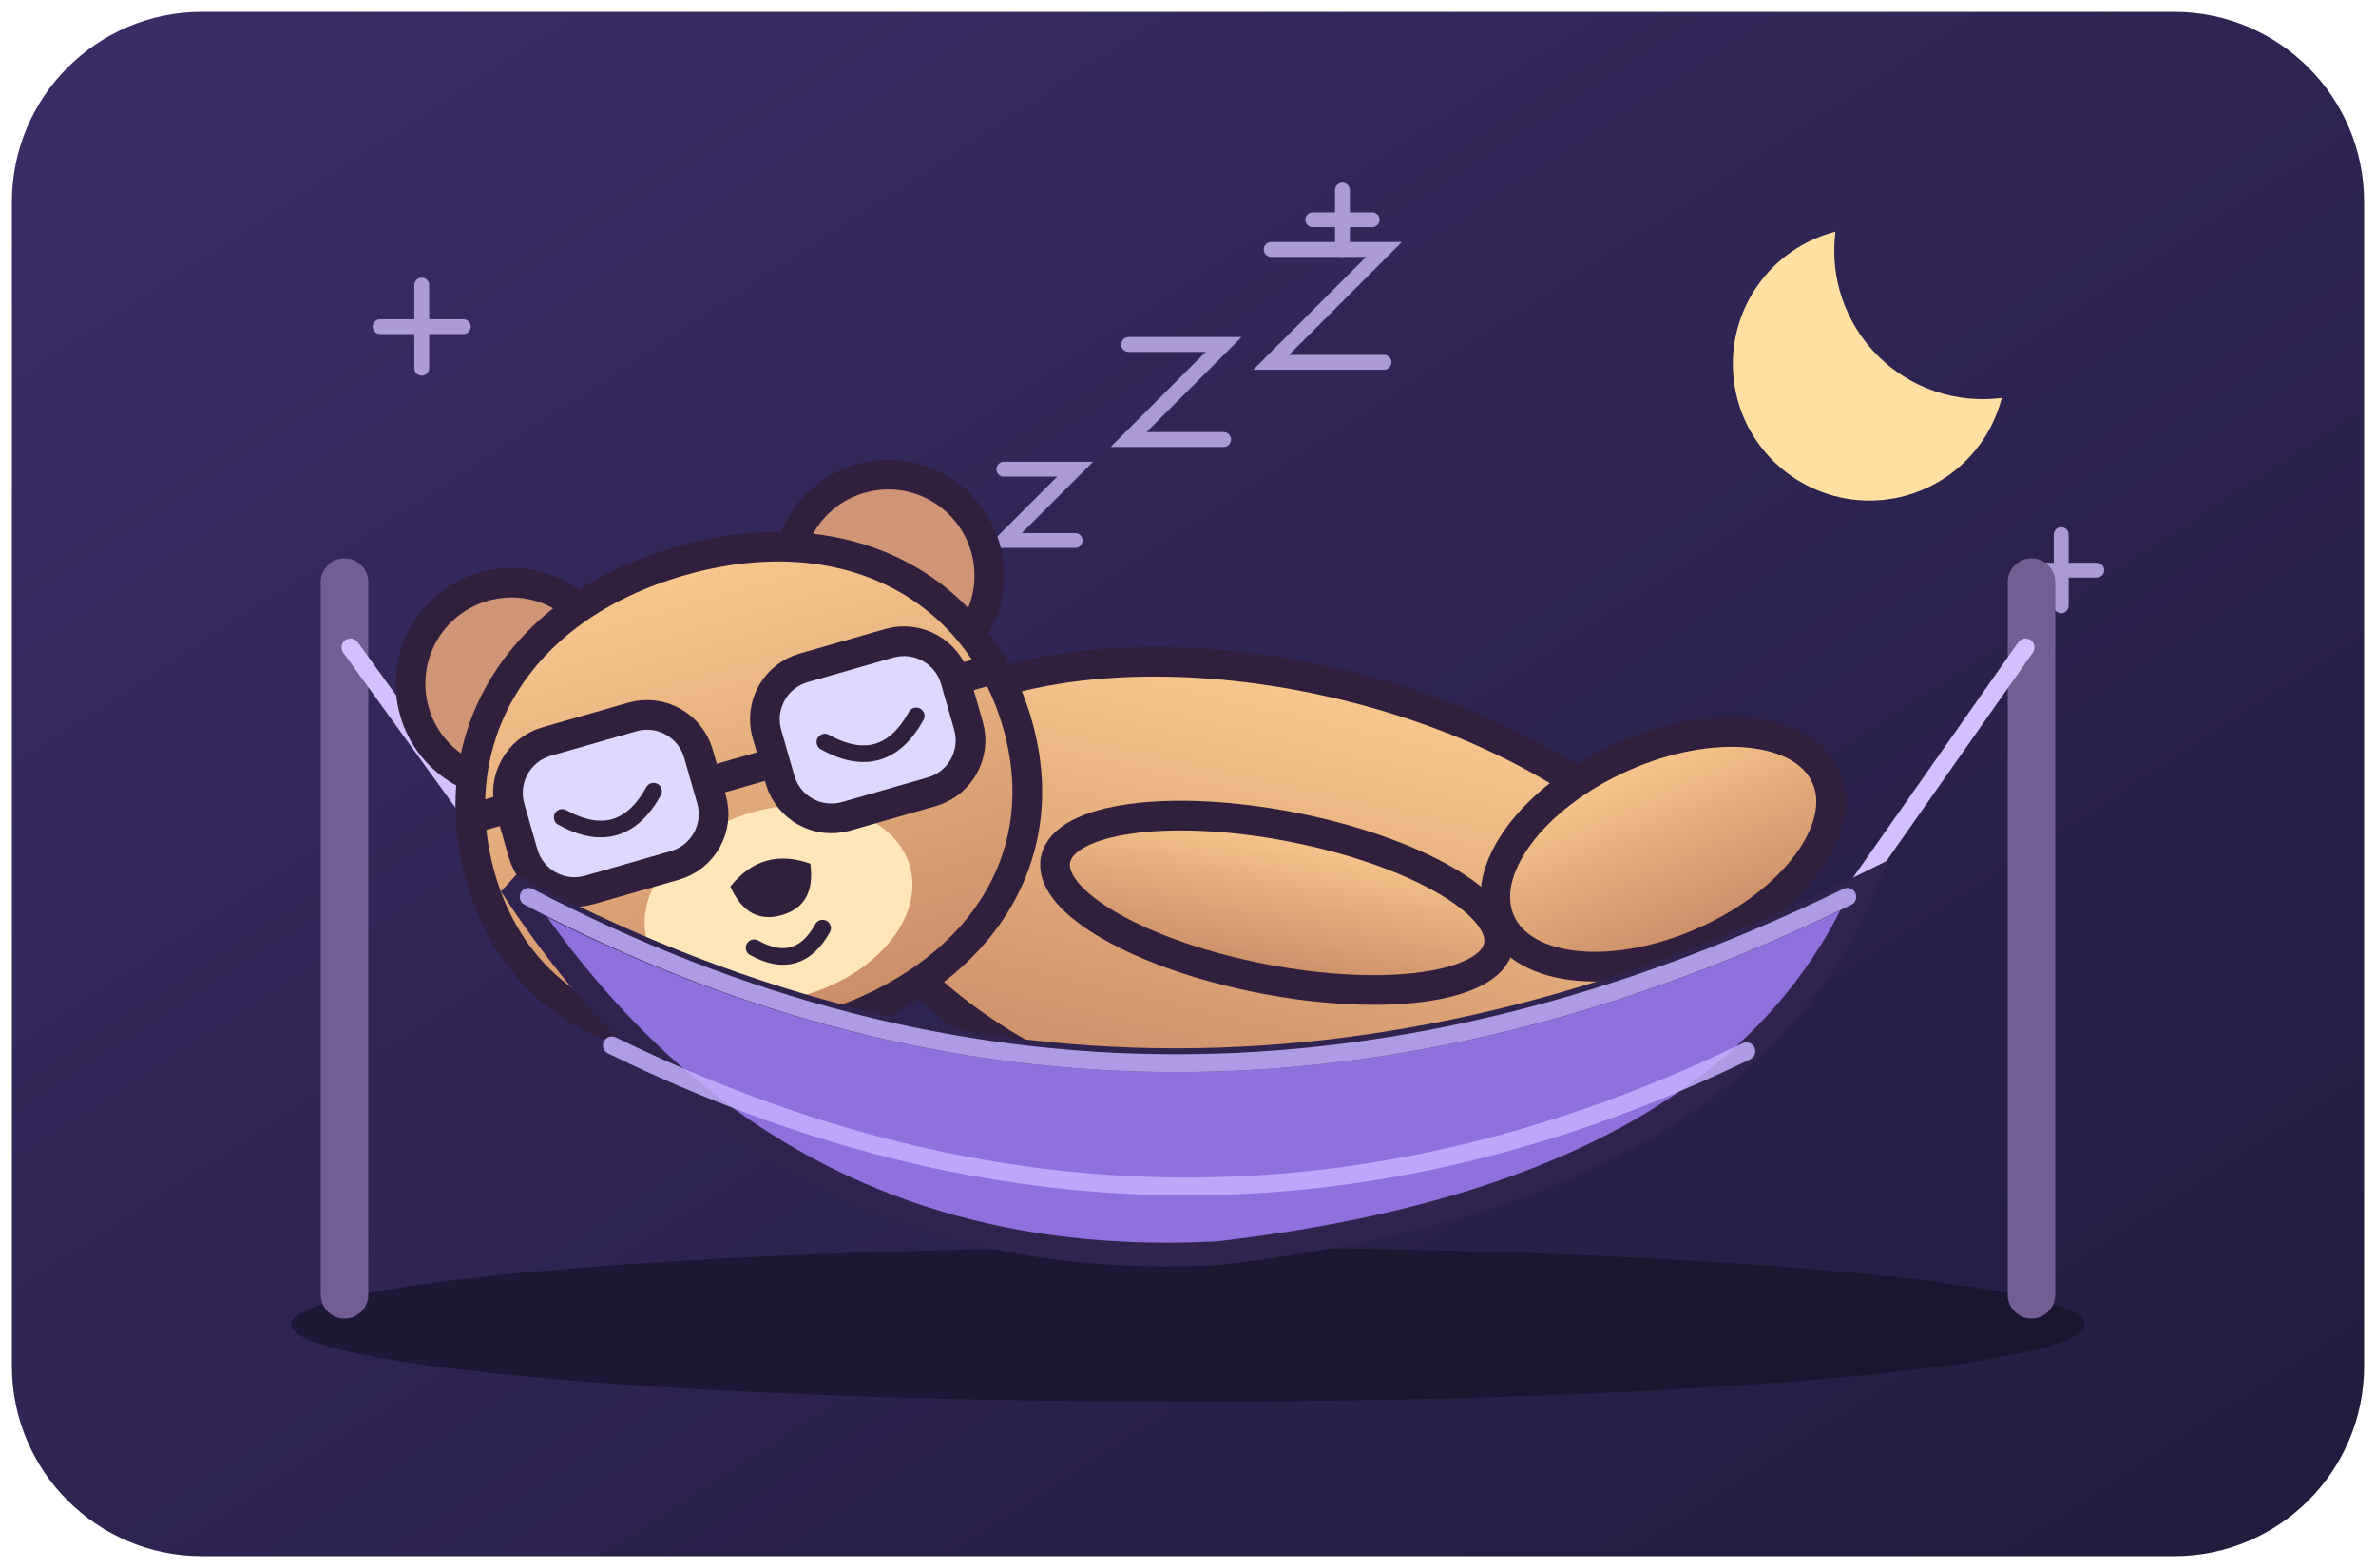
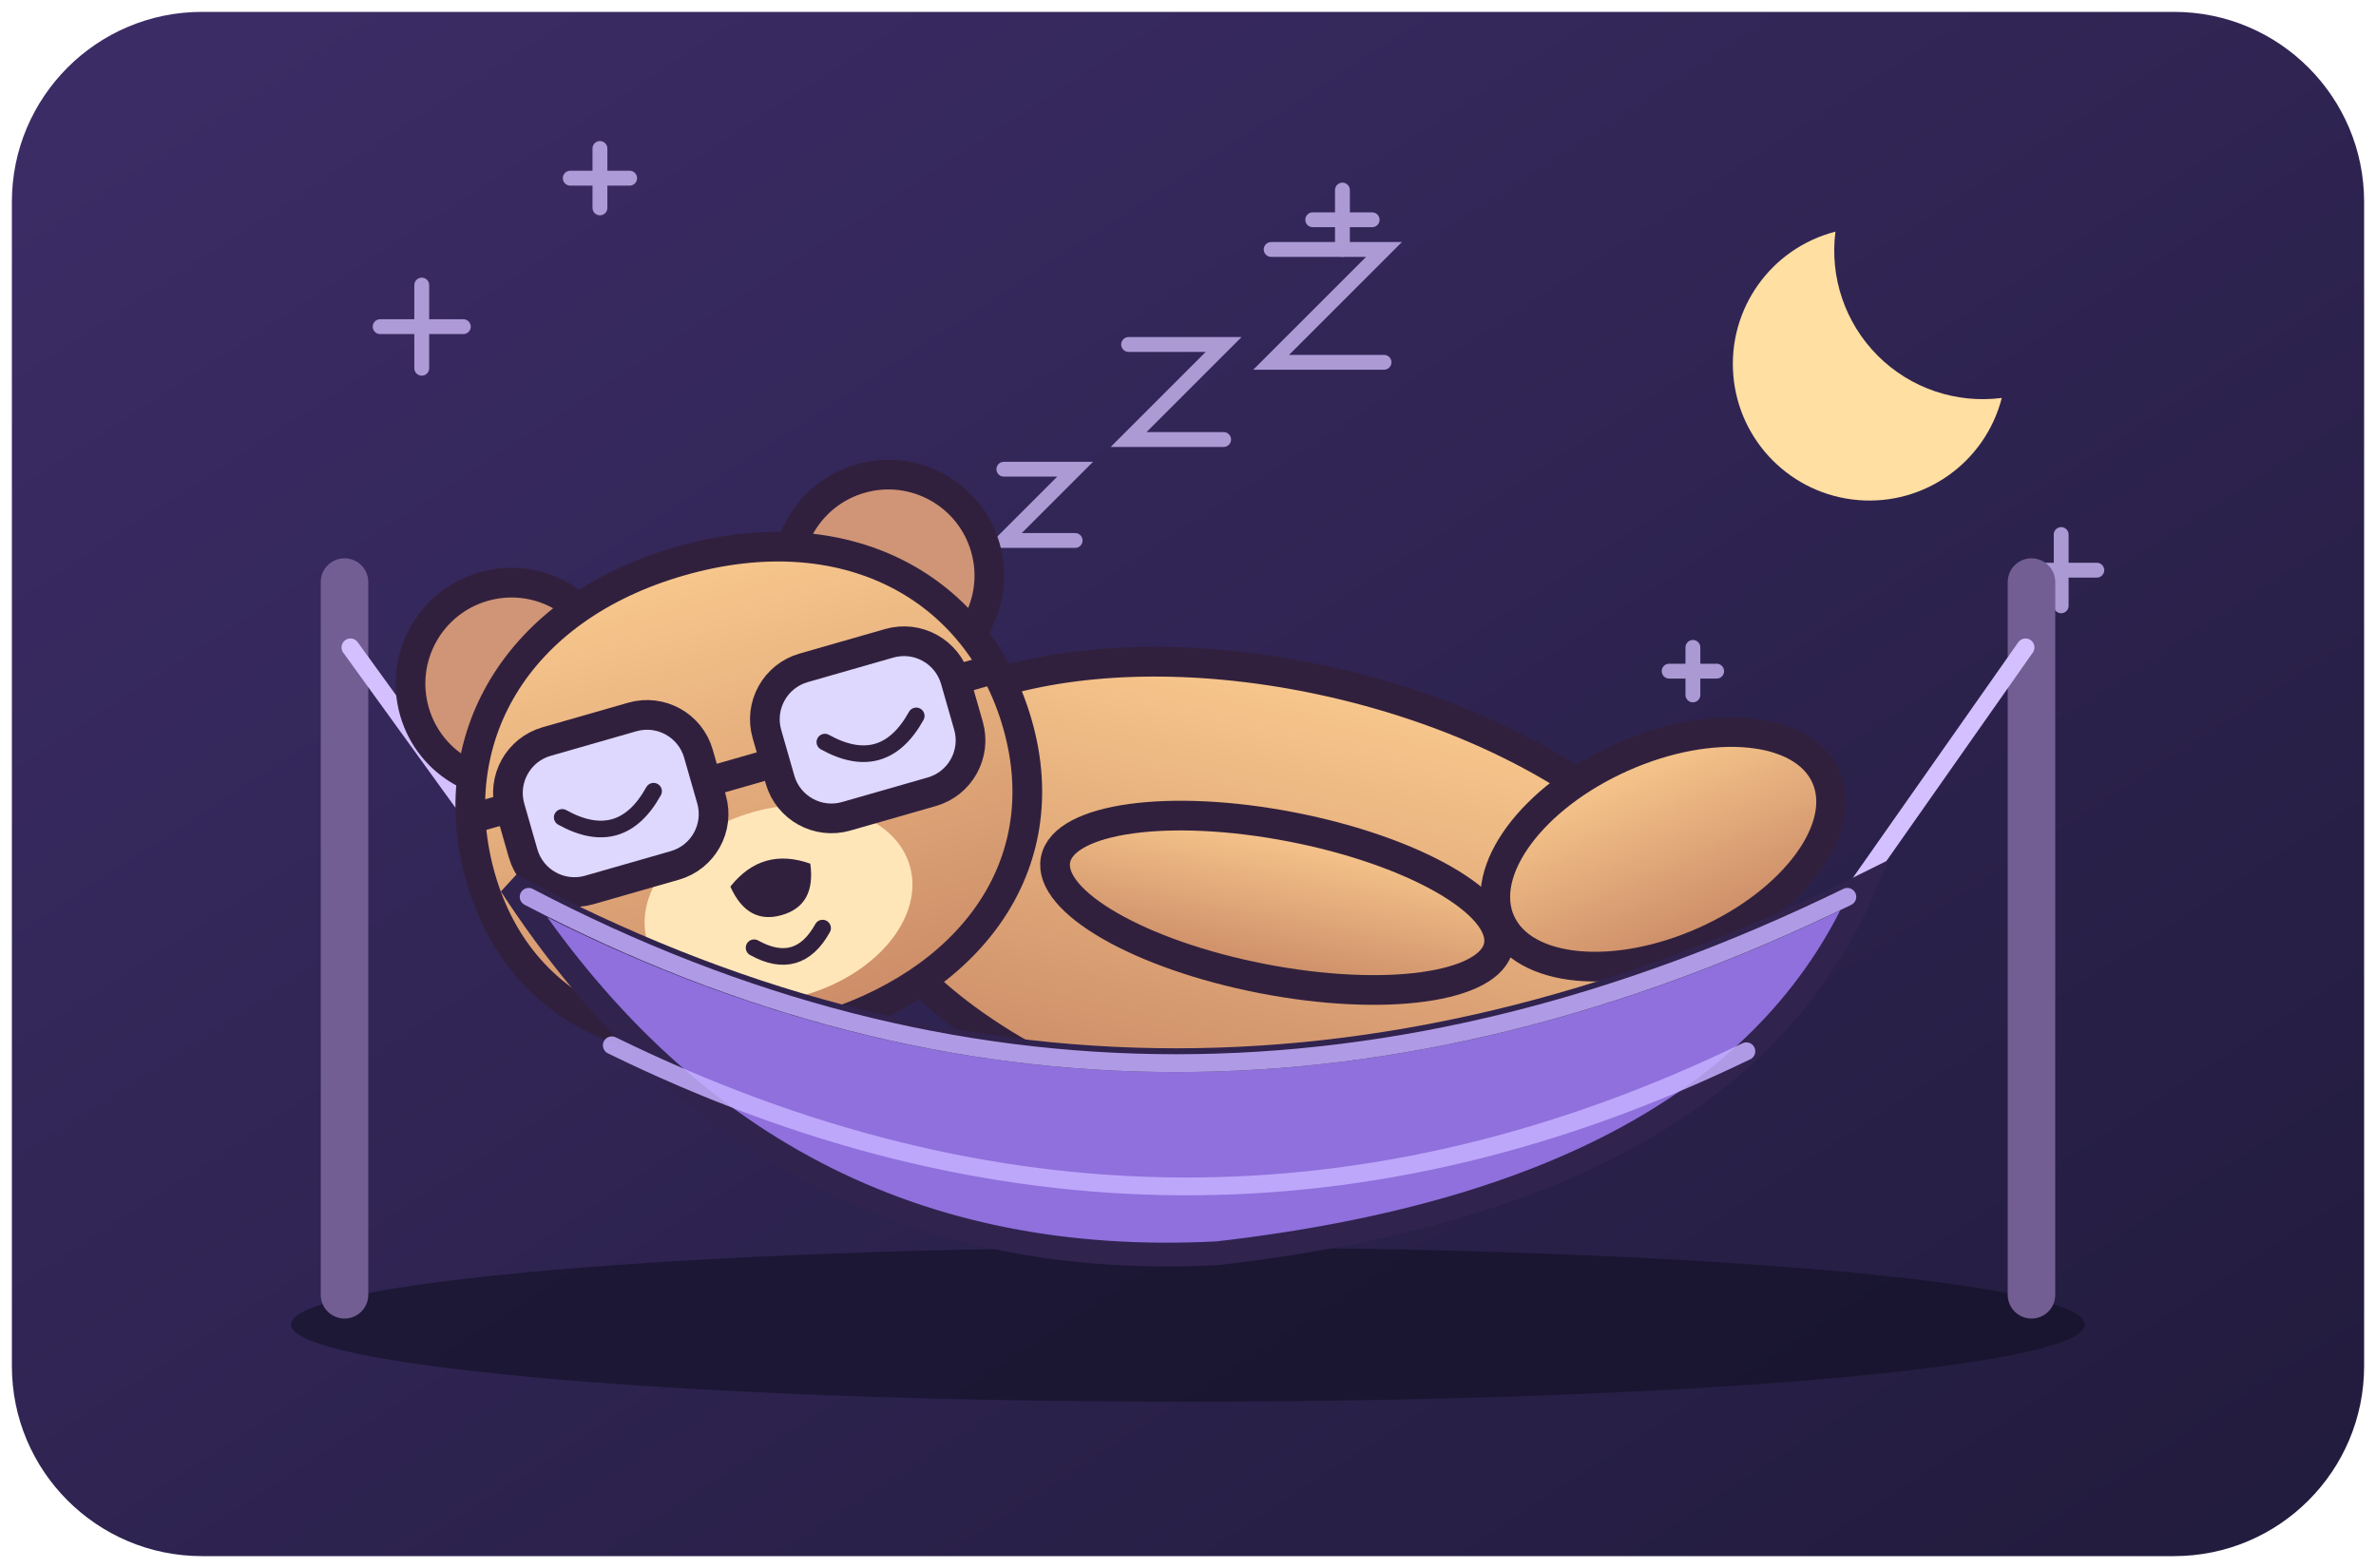
<svg xmlns="http://www.w3.org/2000/svg" viewBox="0 0 400 264">
+   <style>
+         @media (prefers-reduced-motion: no-preference) {
+             .swing { transform-origin: 200px 109px; animation: swing 5.8s ease-in-out infinite; }
+             .breathing { transform-origin: 215px 178px; animation: breathe 3.2s ease-in-out infinite; }
+             .dreams { animation: drift 4.7s ease-in-out infinite; }
+             .stars { animation: twinkle 4.2s ease-in-out infinite alternate; }
+         }
+         @keyframes swing {
+             0%, 100% { transform: rotate(-2.1deg); }
+             50% { transform: rotate(2.1deg); }
+         }
+         @keyframes breathe { 50% { transform: scale(1.025, 1.09); } }
+         @keyframes drift {
+             0% { transform: translate(-7px, 6px); opacity: 0; }
+             22%, 68% { opacity: 1; }
+             100% { transform: translate(16px, -15px); opacity: 0; }
+         }
+         @keyframes twinkle { to { opacity: .3; } }
+     </style>
  <defs>
    <linearGradient id="sky" x2="100%" y2="100%">
      <stop stop-color="#3d2d68" />
      <stop offset="1" stop-color="#211b3c" />
    </linearGradient>
    <linearGradient id="fur" x2="0" y2="100%">
      <stop stop-color="#f8c88d" />
      <stop offset="1" stop-color="#cb8b67" />
    </linearGradient>
  </defs>
  <rect x="2" y="2" width="396" height="260" rx="32" fill="url(#sky)" />
  <path d="M309 39a23 23 0 1 0 28 28 25 25 0 0 1-28-28Z" fill="#ffdfa2" />
  <g stroke="#d4c0ff" stroke-width="2.5" stroke-linecap="round" opacity=".75">
-     <path d="M64 55h14m-7-7v14m270 34h12m-6-6v12M221 37h10m-5-5v10" />
-     <path d="M169 79h12l-12 12h12m9-33h16l-16 16h16m8-32h19l-19 19h19" fill="none" />
+     <path class="stars" d="M64 55h14m-7-7v14m270 34h12m-6-6v12M221 37h10m-5-5v10M281 113h8m-4-4v8M96 30h10m-5-5v10" />
+     <path class="dreams" d="M169 79h12l-12 12h12m9-33h16l-16 16h16m8-32h19l-19 19h19" fill="none" />
  </g>
  <ellipse cx="200" cy="223" rx="151" ry="13" fill="#131126" opacity=".65" />
-   <g fill="none" stroke-linecap="round">
-     <path d="M58 218V98m284 120V98" stroke="#735e93" stroke-width="8" />
-     <path d="M59 109L93 156m248-47-33 47" stroke="#d4c0ff" stroke-width="3" />
+   <path d="M58 218V98m284 120V98" fill="none" stroke-linecap="round" stroke="#735e93" stroke-width="8" />
+   <g class="swing">
+     <path d="M59 109L93 156m248-47-33 47" fill="none" stroke-linecap="round" stroke="#d4c0ff" stroke-width="3" />
+     <g class="breathing" fill="url(#fur)" stroke="#31203d" stroke-width="5">
+       <ellipse cx="216" cy="153" rx="75" ry="39" transform="rotate(13 216 153)" />
+       <ellipse cx="280" cy="143" rx="30" ry="17" transform="rotate(-24 280 143)" />
+       <ellipse cx="215" cy="152" rx="38" ry="13" transform="rotate(11 215 152)" />
+     </g>
+     <g transform="translate(125 131) rotate(-16)" stroke="#31203d" stroke-width="5">
+       <circle cx="-33" cy="-26" r="17" fill="#d09576" />
+       <circle cx="33" cy="-26" r="17" fill="#d09576" />
+       <path d="M0-38c-29 0-47 18-47 42 0 25 20 40 47 40S47 29 47 4C47-20 29-38 0-38Z" fill="url(#fur)" />
+       <ellipse cy="22" rx="23" ry="16" fill="#ffe6b9" stroke="none" />
+       <path d="M-12-1h24m-56-5h8m72 0h8" fill="none" stroke-linecap="round" />
+       <rect x="-39" y="-15" width="33" height="26" rx="9" fill="#ded8ff" />
+       <rect x="6" y="-15" width="33" height="26" rx="9" fill="#ded8ff" />
+       <path d="M-31-2q8 8 16 0m30 0q8 8 16 0M-6 28q6 6 12 0" fill="none" stroke-width="2.8" stroke-linecap="round" />
+       <path d="M-7 17q7-5 14 0-1 7-7 7t-7-7Z" fill="#31203d" stroke="none" />
+     </g>
+     <path d="M86 149q110 59 228 0-22 52-109 62-76 4-119-62Z" fill="#8f70dc" stroke="#30234e" stroke-width="4" />
+     <path d="M89 151q107 56 222 0M103 176q96 47 191 1" fill="none" stroke="#c6b0ff" stroke-width="3" stroke-linecap="round" opacity=".85" />
  </g>
-   <g fill="url(#fur)" stroke="#31203d" stroke-width="5">
-     <ellipse cx="216" cy="153" rx="75" ry="39" transform="rotate(13 216 153)" />
-     <ellipse cx="280" cy="143" rx="30" ry="17" transform="rotate(-24 280 143)" />
-     <ellipse cx="215" cy="152" rx="38" ry="13" transform="rotate(11 215 152)" />
-   </g>
-   <g transform="translate(125 131) rotate(-16)" stroke="#31203d" stroke-width="5">
-     <circle cx="-33" cy="-26" r="17" fill="#d09576" />
-     <circle cx="33" cy="-26" r="17" fill="#d09576" />
-     <path d="M0-38c-29 0-47 18-47 42 0 25 20 40 47 40S47 29 47 4C47-20 29-38 0-38Z" fill="url(#fur)" />
-     <ellipse cy="22" rx="23" ry="16" fill="#ffe6b9" stroke="none" />
-     <path d="M-12-1h24m-56-5h8m72 0h8" fill="none" stroke-linecap="round" />
-     <rect x="-39" y="-15" width="33" height="26" rx="9" fill="#ded8ff" />
-     <rect x="6" y="-15" width="33" height="26" rx="9" fill="#ded8ff" />
-     <path d="M-31-2q8 8 16 0m30 0q8 8 16 0M-6 28q6 6 12 0" fill="none" stroke-width="2.8" stroke-linecap="round" />
-     <path d="M-7 17q7-5 14 0-1 7-7 7t-7-7Z" fill="#31203d" stroke="none" />
-   </g>
-   <path d="M86 149q110 59 228 0-22 52-109 62-76 4-119-62Z" fill="#8f70dc" stroke="#30234e" stroke-width="4" />
-   <path d="M89 151q107 56 222 0M103 176q96 47 191 1" fill="none" stroke="#c6b0ff" stroke-width="3" stroke-linecap="round" opacity=".85" />
</svg>
